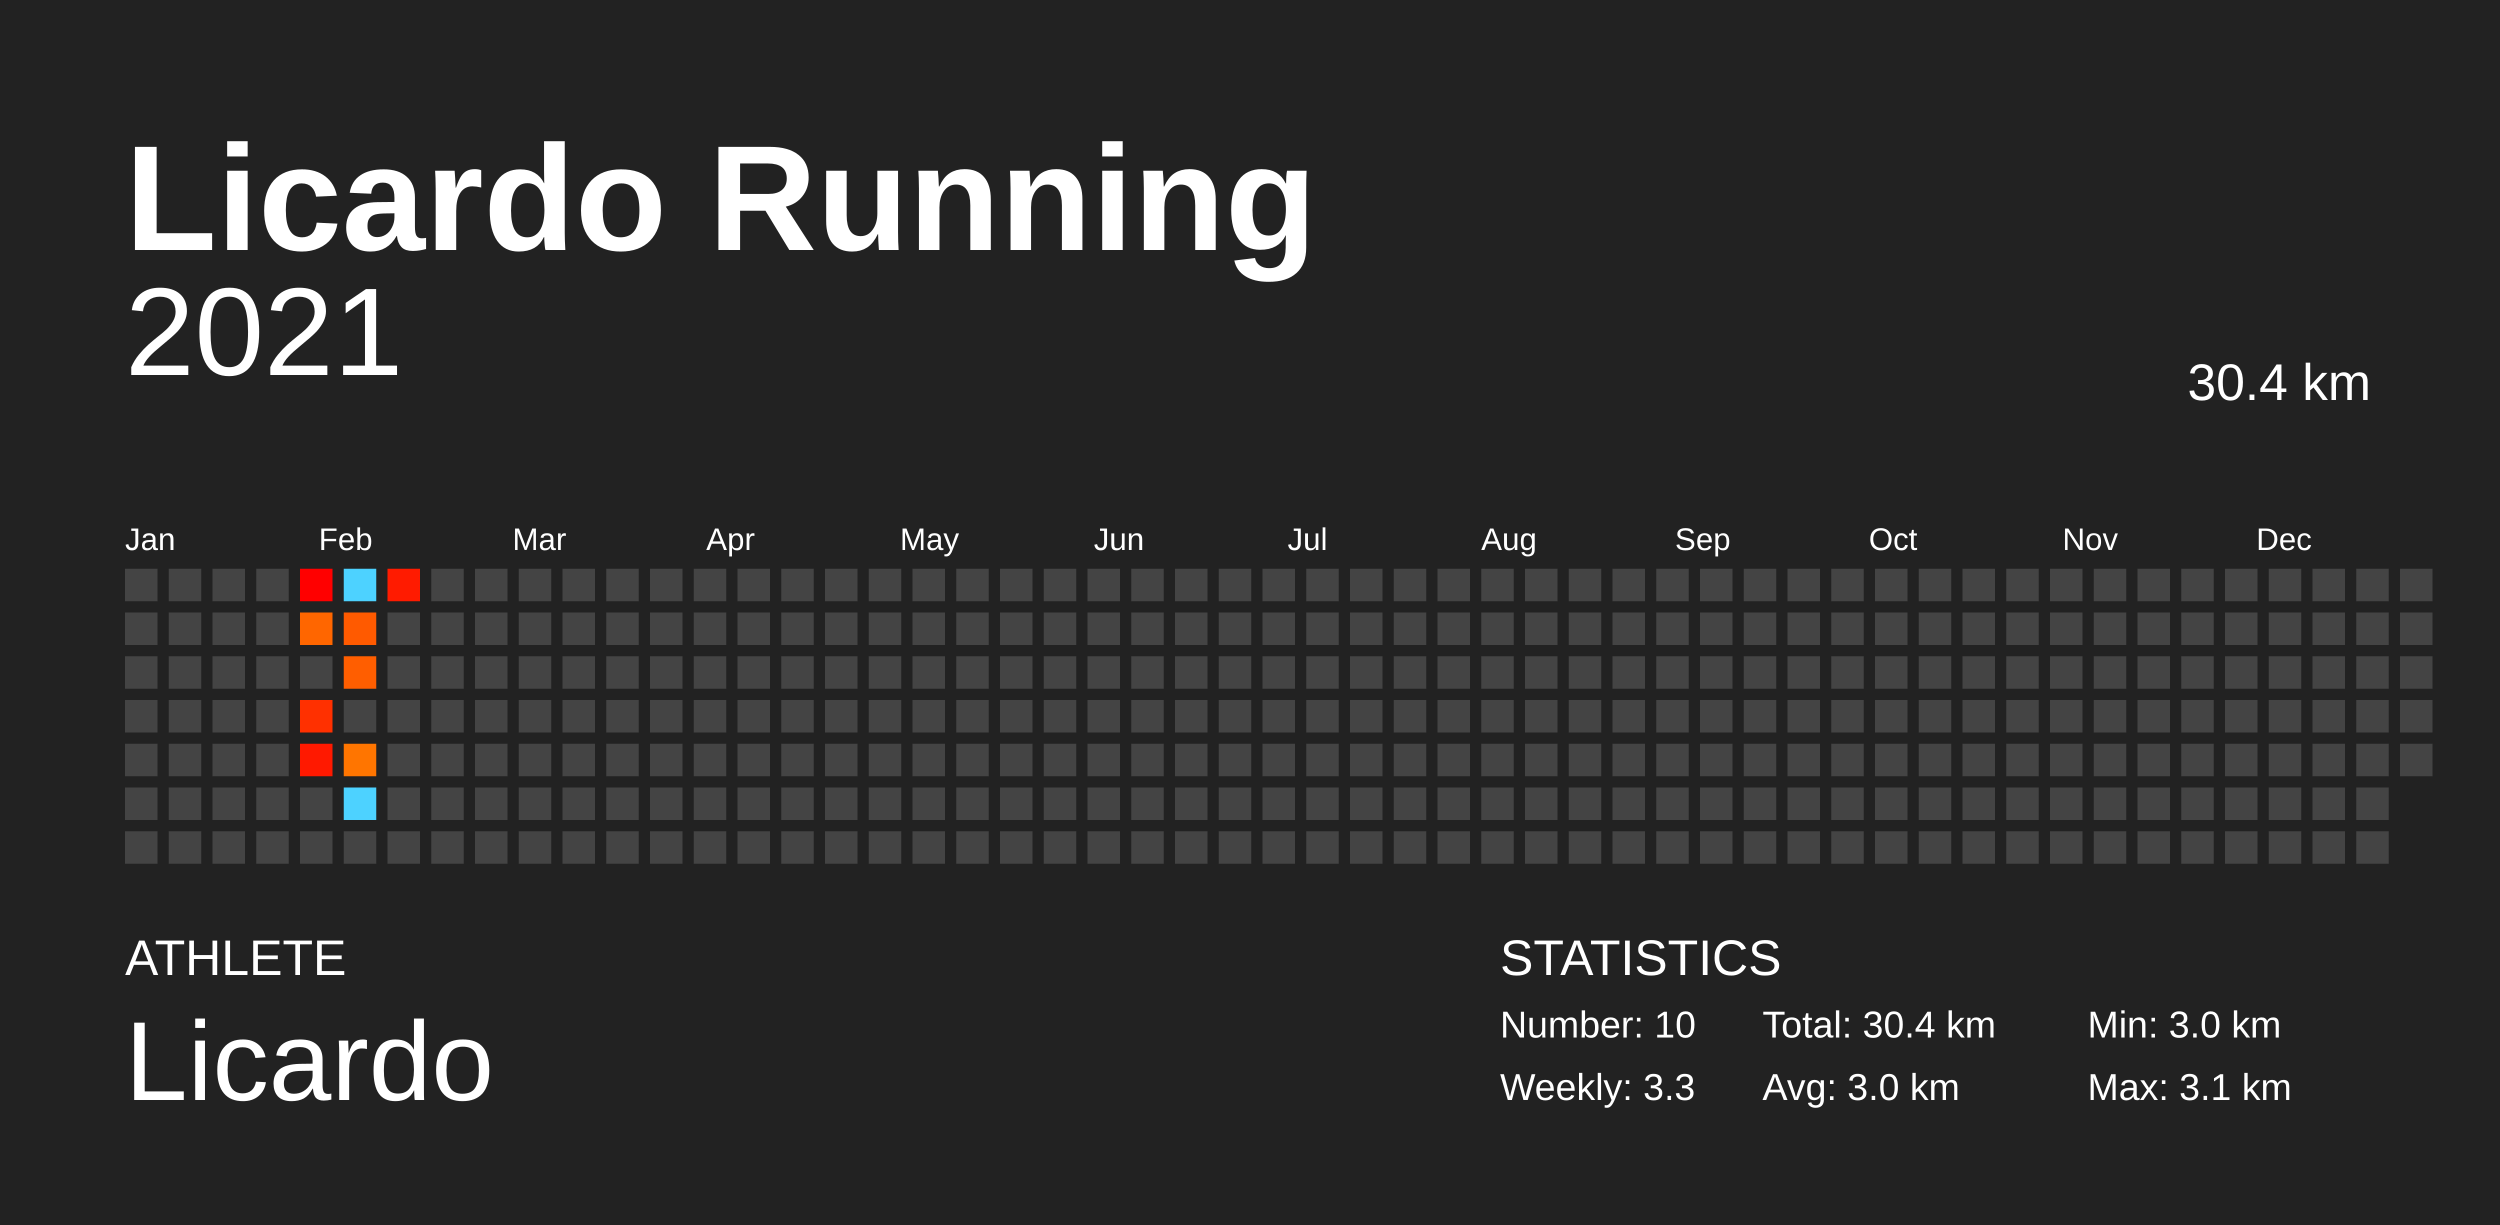
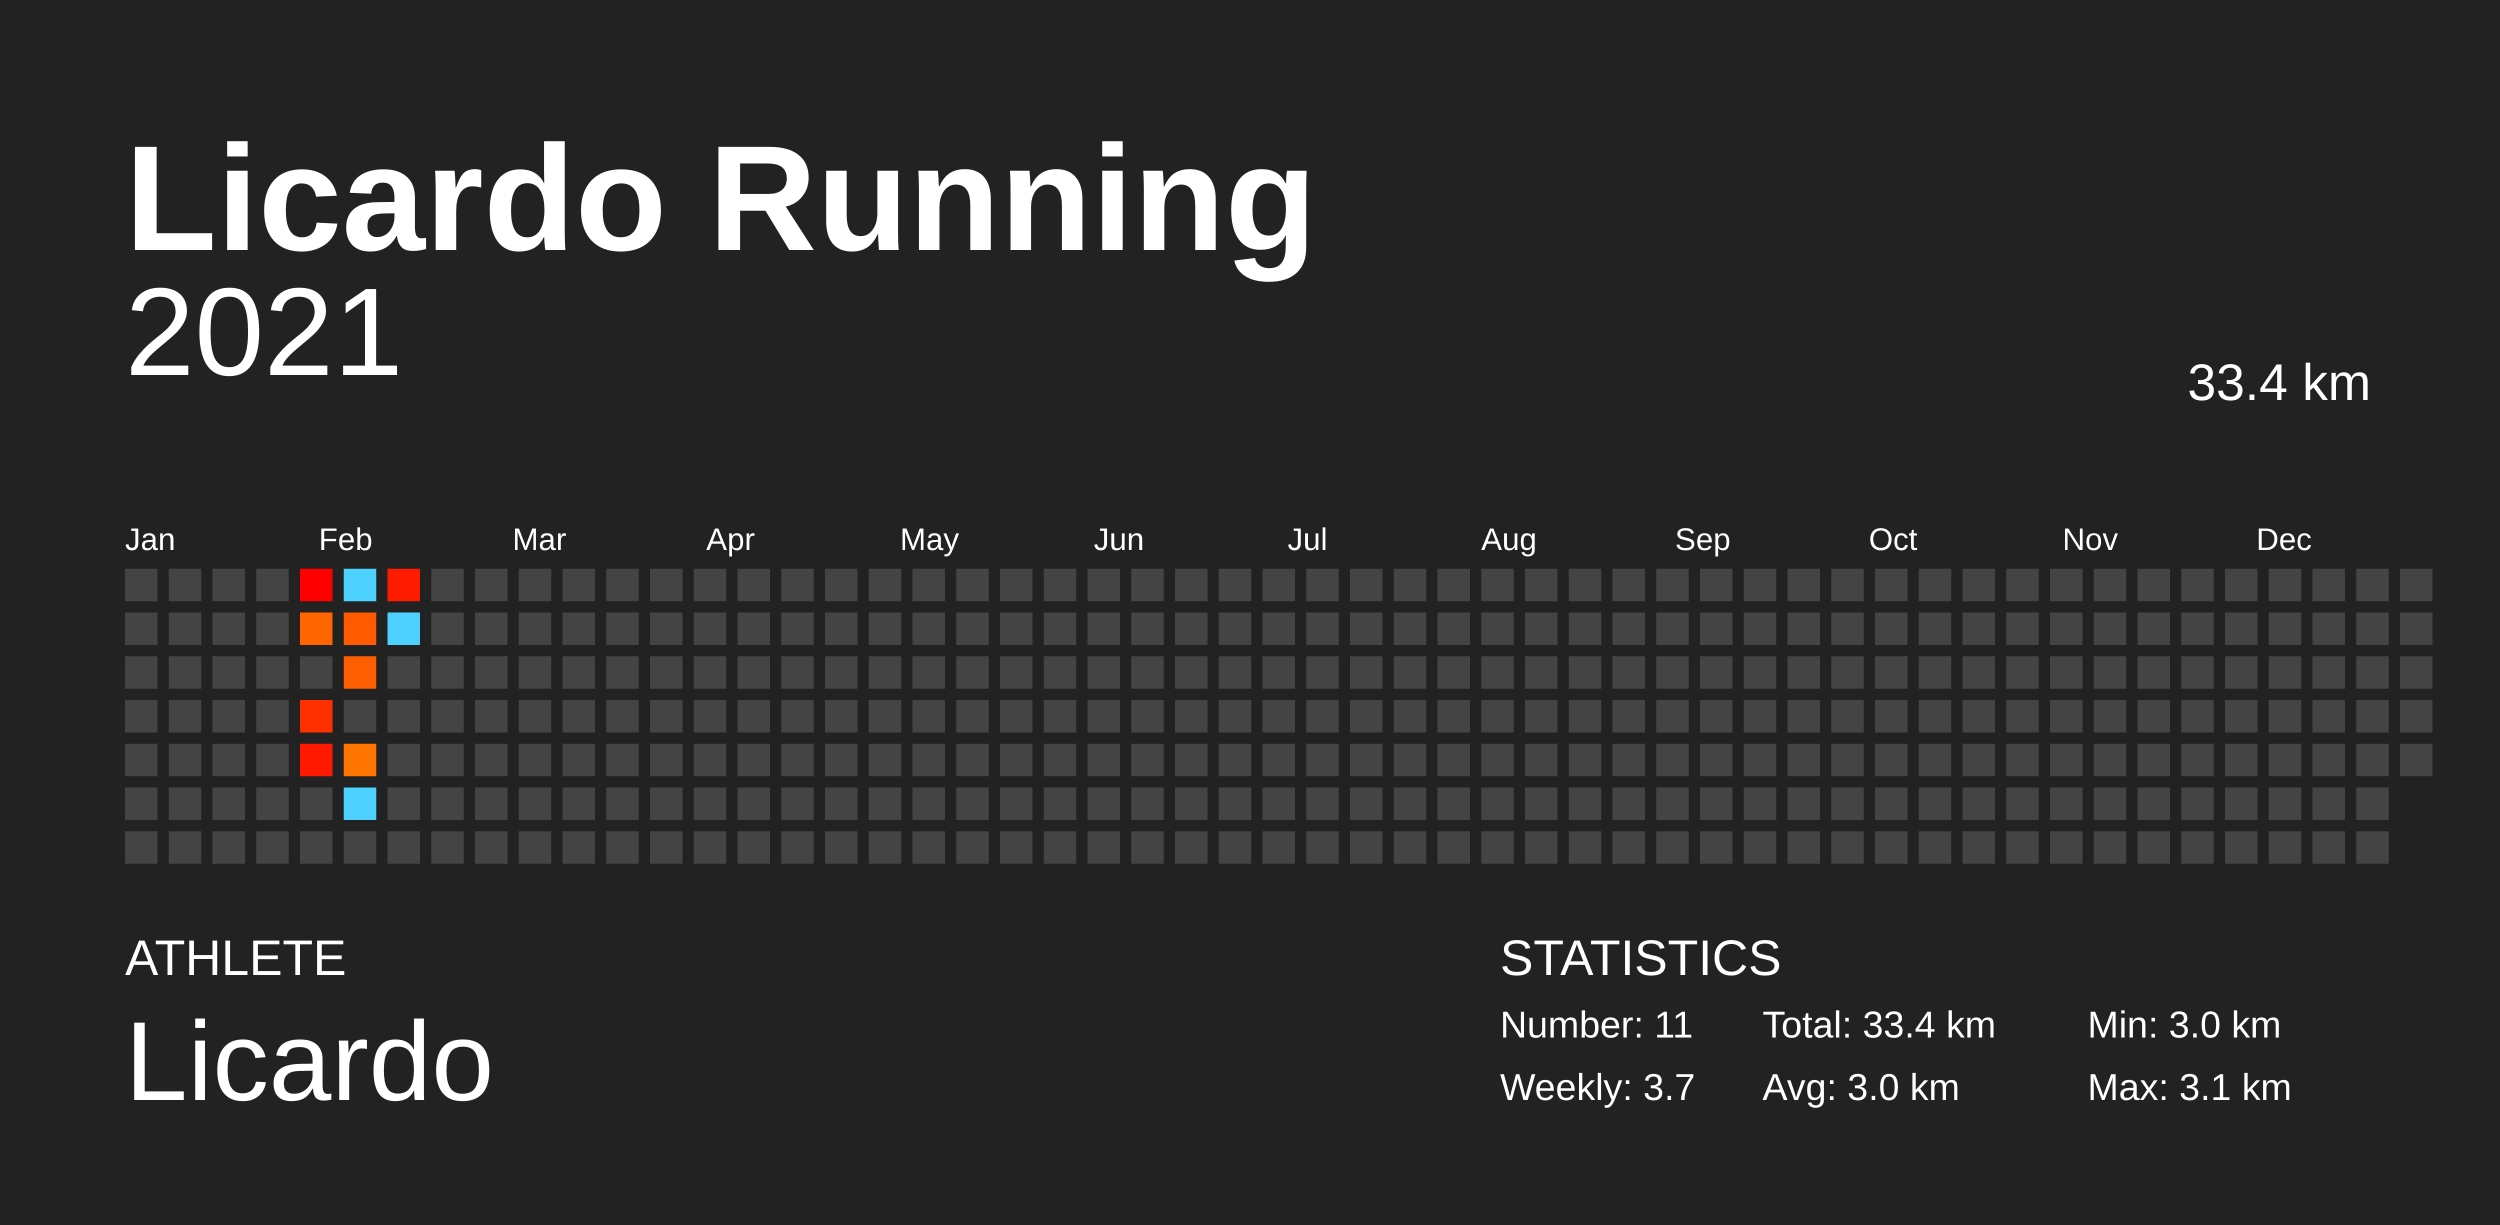
<svg xmlns="http://www.w3.org/2000/svg" baseProfile="full" height="98mm" version="1.1" viewBox="0,0,200,98" width="200mm">
  <defs />
  <rect fill="#222222" height="98" width="200" x="0" y="0" />
  <text fill="#FFFFFF" style="font-size:12px; font-family:Arial; font-weight:bold;" x="10" y="20">Licardo Running</text>
  <text fill="#FFFFFF" style="font-size:4px; font-family:Arial" x="10" y="78">ATHLETE</text>
  <text fill="#FFFFFF" style="font-size:9px; font-family:Arial" x="10" y="88">Licardo</text>
  <text fill="#FFFFFF" style="font-size:4px; font-family:Arial" x="120" y="78">STATISTICS</text>
-   <text fill="#FFFFFF" style="font-size:3px; font-family:Arial" x="120" y="83">Number: 10</text>
-   <text fill="#FFFFFF" style="font-size:3px; font-family:Arial" x="120" y="88">Weekly: 3.3</text>
-   <text fill="#FFFFFF" style="font-size:3px; font-family:Arial" x="141" y="83">Total: 30.4 km</text>
+   <text fill="#FFFFFF" style="font-size:3px; font-family:Arial" x="120" y="83">Number: 11</text>
+   <text fill="#FFFFFF" style="font-size:3px; font-family:Arial" x="120" y="88">Weekly: 3.7</text>
+   <text fill="#FFFFFF" style="font-size:3px; font-family:Arial" x="141" y="83">Total: 33.4 km</text>
  <text fill="#FFFFFF" style="font-size:3px; font-family:Arial" x="141" y="88">Avg: 3.0 km</text>
  <text fill="#FFFFFF" style="font-size:3px; font-family:Arial" x="167" y="83">Min: 3.0 km</text>
  <text fill="#FFFFFF" style="font-size:3px; font-family:Arial" x="167" y="88">Max: 3.1 km</text>
  <text alignment-baseline="hanging" fill="#FFFFFF" style="font-size:10.0px; font-family:Arial;" x="10" y="30">2021</text>
-   <text alignment-baseline="hanging" fill="#FFFFFF" style="font-size:4.125px; font-family:Arial;" x="175" y="32">30.4 km</text>
+   <text alignment-baseline="hanging" fill="#FFFFFF" style="font-size:4.125px; font-family:Arial;" x="175" y="32">33.4 km</text>
  <text fill="#FFFFFF" style="font-size:2.5px; font-family:Arial" x="10.0" y="44">Jan</text>
  <text fill="#FFFFFF" style="font-size:2.5px; font-family:Arial" x="25.5" y="44">Feb</text>
  <text fill="#FFFFFF" style="font-size:2.5px; font-family:Arial" x="41.0" y="44">Mar</text>
  <text fill="#FFFFFF" style="font-size:2.5px; font-family:Arial" x="56.5" y="44">Apr</text>
  <text fill="#FFFFFF" style="font-size:2.5px; font-family:Arial" x="72.0" y="44">May</text>
  <text fill="#FFFFFF" style="font-size:2.5px; font-family:Arial" x="87.5" y="44">Jun</text>
  <text fill="#FFFFFF" style="font-size:2.5px; font-family:Arial" x="103.0" y="44">Jul</text>
  <text fill="#FFFFFF" style="font-size:2.5px; font-family:Arial" x="118.5" y="44">Aug</text>
  <text fill="#FFFFFF" style="font-size:2.5px; font-family:Arial" x="134.0" y="44">Sep</text>
  <text fill="#FFFFFF" style="font-size:2.5px; font-family:Arial" x="149.5" y="44">Oct</text>
  <text fill="#FFFFFF" style="font-size:2.5px; font-family:Arial" x="165.0" y="44">Nov</text>
  <text fill="#FFFFFF" style="font-size:2.5px; font-family:Arial" x="180.5" y="44">Dec</text>
  <rect fill="#444444" height="2.6" width="2.6" x="10.0" y="45.5" />
  <rect fill="#444444" height="2.6" width="2.6" x="10.0" y="49.0" />
  <rect fill="#444444" height="2.6" width="2.6" x="10.0" y="52.5" />
  <rect fill="#444444" height="2.6" width="2.6" x="10.0" y="56.0" />
  <rect fill="#444444" height="2.6" width="2.6" x="10.0" y="59.5" />
  <rect fill="#444444" height="2.6" width="2.6" x="10.0" y="63.0" />
  <rect fill="#444444" height="2.6" width="2.6" x="10.0" y="66.5" />
  <rect fill="#444444" height="2.6" width="2.6" x="13.5" y="45.5" />
  <rect fill="#444444" height="2.6" width="2.6" x="13.5" y="49.0" />
  <rect fill="#444444" height="2.6" width="2.6" x="13.5" y="52.5" />
  <rect fill="#444444" height="2.6" width="2.6" x="13.5" y="56.0" />
  <rect fill="#444444" height="2.6" width="2.6" x="13.5" y="59.5" />
  <rect fill="#444444" height="2.6" width="2.6" x="13.5" y="63.0" />
  <rect fill="#444444" height="2.6" width="2.6" x="13.5" y="66.5" />
  <rect fill="#444444" height="2.6" width="2.6" x="17.0" y="45.5" />
  <rect fill="#444444" height="2.6" width="2.6" x="17.0" y="49.0" />
  <rect fill="#444444" height="2.6" width="2.6" x="17.0" y="52.5" />
  <rect fill="#444444" height="2.6" width="2.6" x="17.0" y="56.0" />
  <rect fill="#444444" height="2.6" width="2.6" x="17.0" y="59.5" />
  <rect fill="#444444" height="2.6" width="2.6" x="17.0" y="63.0" />
  <rect fill="#444444" height="2.6" width="2.6" x="17.0" y="66.5" />
  <rect fill="#444444" height="2.6" width="2.6" x="20.5" y="45.5" />
  <rect fill="#444444" height="2.6" width="2.6" x="20.5" y="49.0" />
  <rect fill="#444444" height="2.6" width="2.6" x="20.5" y="52.5" />
  <rect fill="#444444" height="2.6" width="2.6" x="20.5" y="56.0" />
  <rect fill="#444444" height="2.6" width="2.6" x="20.5" y="59.5" />
  <rect fill="#444444" height="2.6" width="2.6" x="20.5" y="63.0" />
  <rect fill="#444444" height="2.6" width="2.6" x="20.5" y="66.5" />
  <rect fill="#ff0000" height="2.6" width="2.6" x="24.0" y="45.5" />
  <rect fill="#ff6600" height="2.6" width="2.6" x="24.0" y="49.0" />
  <rect fill="#444444" height="2.6" width="2.6" x="24.0" y="52.5" />
  <rect fill="#ff3000" height="2.6" width="2.6" x="24.0" y="56.0" />
  <rect fill="#ff1900" height="2.6" width="2.6" x="24.0" y="59.5" />
  <rect fill="#444444" height="2.6" width="2.6" x="24.0" y="63.0" />
  <rect fill="#444444" height="2.6" width="2.6" x="24.0" y="66.5" />
  <rect fill="#4dd2ff" height="2.6" width="2.6" x="27.5" y="45.5" />
  <rect fill="#ff5a00" height="2.6" width="2.6" x="27.5" y="49.0" />
  <rect fill="#ff5e00" height="2.6" width="2.6" x="27.5" y="52.5" />
  <rect fill="#444444" height="2.6" width="2.6" x="27.5" y="56.0" />
  <rect fill="#ff7500" height="2.6" width="2.6" x="27.5" y="59.5" />
  <rect fill="#4dd2ff" height="2.6" width="2.6" x="27.5" y="63.0" />
  <rect fill="#444444" height="2.6" width="2.6" x="27.5" y="66.5" />
  <rect fill="#ff1b00" height="2.6" width="2.6" x="31.0" y="45.5" />
-   <rect fill="#444444" height="2.6" width="2.6" x="31.0" y="49.0" />
+   <rect fill="#4dd2ff" height="2.6" width="2.6" x="31.0" y="49.0" />
  <rect fill="#444444" height="2.6" width="2.6" x="31.0" y="52.5" />
  <rect fill="#444444" height="2.6" width="2.6" x="31.0" y="56.0" />
  <rect fill="#444444" height="2.6" width="2.6" x="31.0" y="59.5" />
  <rect fill="#444444" height="2.6" width="2.6" x="31.0" y="63.0" />
  <rect fill="#444444" height="2.6" width="2.6" x="31.0" y="66.5" />
  <rect fill="#444444" height="2.6" width="2.6" x="34.5" y="45.5" />
  <rect fill="#444444" height="2.6" width="2.6" x="34.5" y="49.0" />
  <rect fill="#444444" height="2.6" width="2.6" x="34.5" y="52.5" />
  <rect fill="#444444" height="2.6" width="2.6" x="34.5" y="56.0" />
  <rect fill="#444444" height="2.6" width="2.6" x="34.5" y="59.5" />
  <rect fill="#444444" height="2.6" width="2.6" x="34.5" y="63.0" />
  <rect fill="#444444" height="2.6" width="2.6" x="34.5" y="66.5" />
  <rect fill="#444444" height="2.6" width="2.6" x="38.0" y="45.5" />
  <rect fill="#444444" height="2.6" width="2.6" x="38.0" y="49.0" />
  <rect fill="#444444" height="2.6" width="2.6" x="38.0" y="52.5" />
  <rect fill="#444444" height="2.6" width="2.6" x="38.0" y="56.0" />
  <rect fill="#444444" height="2.6" width="2.6" x="38.0" y="59.5" />
  <rect fill="#444444" height="2.6" width="2.6" x="38.0" y="63.0" />
  <rect fill="#444444" height="2.6" width="2.6" x="38.0" y="66.5" />
  <rect fill="#444444" height="2.6" width="2.6" x="41.5" y="45.5" />
  <rect fill="#444444" height="2.6" width="2.6" x="41.5" y="49.0" />
  <rect fill="#444444" height="2.6" width="2.6" x="41.5" y="52.5" />
  <rect fill="#444444" height="2.6" width="2.6" x="41.5" y="56.0" />
  <rect fill="#444444" height="2.6" width="2.6" x="41.5" y="59.5" />
  <rect fill="#444444" height="2.6" width="2.6" x="41.5" y="63.0" />
  <rect fill="#444444" height="2.6" width="2.6" x="41.5" y="66.5" />
  <rect fill="#444444" height="2.6" width="2.6" x="45.0" y="45.5" />
  <rect fill="#444444" height="2.6" width="2.6" x="45.0" y="49.0" />
  <rect fill="#444444" height="2.6" width="2.6" x="45.0" y="52.5" />
  <rect fill="#444444" height="2.6" width="2.6" x="45.0" y="56.0" />
  <rect fill="#444444" height="2.6" width="2.6" x="45.0" y="59.5" />
  <rect fill="#444444" height="2.6" width="2.6" x="45.0" y="63.0" />
  <rect fill="#444444" height="2.6" width="2.6" x="45.0" y="66.5" />
  <rect fill="#444444" height="2.6" width="2.6" x="48.5" y="45.5" />
  <rect fill="#444444" height="2.6" width="2.6" x="48.5" y="49.0" />
  <rect fill="#444444" height="2.6" width="2.6" x="48.5" y="52.5" />
  <rect fill="#444444" height="2.6" width="2.6" x="48.5" y="56.0" />
  <rect fill="#444444" height="2.6" width="2.6" x="48.5" y="59.5" />
  <rect fill="#444444" height="2.6" width="2.6" x="48.5" y="63.0" />
  <rect fill="#444444" height="2.6" width="2.6" x="48.5" y="66.5" />
  <rect fill="#444444" height="2.6" width="2.6" x="52.0" y="45.5" />
  <rect fill="#444444" height="2.6" width="2.6" x="52.0" y="49.0" />
  <rect fill="#444444" height="2.6" width="2.6" x="52.0" y="52.5" />
  <rect fill="#444444" height="2.6" width="2.6" x="52.0" y="56.0" />
  <rect fill="#444444" height="2.6" width="2.6" x="52.0" y="59.5" />
  <rect fill="#444444" height="2.6" width="2.6" x="52.0" y="63.0" />
  <rect fill="#444444" height="2.6" width="2.6" x="52.0" y="66.5" />
  <rect fill="#444444" height="2.6" width="2.6" x="55.5" y="45.5" />
  <rect fill="#444444" height="2.6" width="2.6" x="55.5" y="49.0" />
  <rect fill="#444444" height="2.6" width="2.6" x="55.5" y="52.5" />
  <rect fill="#444444" height="2.6" width="2.6" x="55.5" y="56.0" />
  <rect fill="#444444" height="2.6" width="2.6" x="55.5" y="59.5" />
  <rect fill="#444444" height="2.6" width="2.6" x="55.5" y="63.0" />
  <rect fill="#444444" height="2.6" width="2.6" x="55.5" y="66.5" />
  <rect fill="#444444" height="2.6" width="2.6" x="59.0" y="45.5" />
  <rect fill="#444444" height="2.6" width="2.6" x="59.0" y="49.0" />
  <rect fill="#444444" height="2.6" width="2.6" x="59.0" y="52.5" />
  <rect fill="#444444" height="2.6" width="2.6" x="59.0" y="56.0" />
  <rect fill="#444444" height="2.6" width="2.6" x="59.0" y="59.5" />
  <rect fill="#444444" height="2.6" width="2.6" x="59.0" y="63.0" />
  <rect fill="#444444" height="2.6" width="2.6" x="59.0" y="66.5" />
  <rect fill="#444444" height="2.6" width="2.6" x="62.5" y="45.5" />
  <rect fill="#444444" height="2.6" width="2.6" x="62.5" y="49.0" />
  <rect fill="#444444" height="2.6" width="2.6" x="62.5" y="52.5" />
  <rect fill="#444444" height="2.6" width="2.6" x="62.5" y="56.0" />
  <rect fill="#444444" height="2.6" width="2.6" x="62.5" y="59.5" />
  <rect fill="#444444" height="2.6" width="2.6" x="62.5" y="63.0" />
  <rect fill="#444444" height="2.6" width="2.6" x="62.5" y="66.5" />
  <rect fill="#444444" height="2.6" width="2.6" x="66.0" y="45.5" />
  <rect fill="#444444" height="2.6" width="2.6" x="66.0" y="49.0" />
  <rect fill="#444444" height="2.6" width="2.6" x="66.0" y="52.5" />
  <rect fill="#444444" height="2.6" width="2.6" x="66.0" y="56.0" />
  <rect fill="#444444" height="2.6" width="2.6" x="66.0" y="59.5" />
  <rect fill="#444444" height="2.6" width="2.6" x="66.0" y="63.0" />
  <rect fill="#444444" height="2.6" width="2.6" x="66.0" y="66.5" />
  <rect fill="#444444" height="2.6" width="2.6" x="69.5" y="45.5" />
  <rect fill="#444444" height="2.6" width="2.6" x="69.5" y="49.0" />
  <rect fill="#444444" height="2.6" width="2.6" x="69.5" y="52.5" />
  <rect fill="#444444" height="2.6" width="2.6" x="69.5" y="56.0" />
  <rect fill="#444444" height="2.6" width="2.6" x="69.5" y="59.5" />
  <rect fill="#444444" height="2.6" width="2.6" x="69.5" y="63.0" />
  <rect fill="#444444" height="2.6" width="2.6" x="69.5" y="66.5" />
  <rect fill="#444444" height="2.6" width="2.6" x="73.0" y="45.5" />
  <rect fill="#444444" height="2.6" width="2.6" x="73.0" y="49.0" />
  <rect fill="#444444" height="2.6" width="2.6" x="73.0" y="52.5" />
  <rect fill="#444444" height="2.6" width="2.6" x="73.0" y="56.0" />
  <rect fill="#444444" height="2.6" width="2.6" x="73.0" y="59.5" />
  <rect fill="#444444" height="2.6" width="2.6" x="73.0" y="63.0" />
  <rect fill="#444444" height="2.6" width="2.6" x="73.0" y="66.5" />
  <rect fill="#444444" height="2.6" width="2.6" x="76.5" y="45.5" />
  <rect fill="#444444" height="2.6" width="2.6" x="76.5" y="49.0" />
  <rect fill="#444444" height="2.6" width="2.6" x="76.5" y="52.5" />
  <rect fill="#444444" height="2.6" width="2.6" x="76.5" y="56.0" />
  <rect fill="#444444" height="2.6" width="2.6" x="76.5" y="59.5" />
  <rect fill="#444444" height="2.6" width="2.6" x="76.5" y="63.0" />
  <rect fill="#444444" height="2.6" width="2.6" x="76.5" y="66.5" />
  <rect fill="#444444" height="2.6" width="2.6" x="80.0" y="45.5" />
  <rect fill="#444444" height="2.6" width="2.6" x="80.0" y="49.0" />
  <rect fill="#444444" height="2.6" width="2.6" x="80.0" y="52.5" />
  <rect fill="#444444" height="2.6" width="2.6" x="80.0" y="56.0" />
  <rect fill="#444444" height="2.6" width="2.6" x="80.0" y="59.5" />
  <rect fill="#444444" height="2.6" width="2.6" x="80.0" y="63.0" />
  <rect fill="#444444" height="2.6" width="2.6" x="80.0" y="66.5" />
  <rect fill="#444444" height="2.6" width="2.6" x="83.5" y="45.5" />
  <rect fill="#444444" height="2.6" width="2.6" x="83.5" y="49.0" />
  <rect fill="#444444" height="2.6" width="2.6" x="83.5" y="52.5" />
  <rect fill="#444444" height="2.6" width="2.6" x="83.5" y="56.0" />
  <rect fill="#444444" height="2.6" width="2.6" x="83.5" y="59.5" />
  <rect fill="#444444" height="2.6" width="2.6" x="83.5" y="63.0" />
  <rect fill="#444444" height="2.6" width="2.6" x="83.5" y="66.5" />
  <rect fill="#444444" height="2.6" width="2.6" x="87.0" y="45.5" />
  <rect fill="#444444" height="2.6" width="2.6" x="87.0" y="49.0" />
  <rect fill="#444444" height="2.6" width="2.6" x="87.0" y="52.5" />
  <rect fill="#444444" height="2.6" width="2.6" x="87.0" y="56.0" />
  <rect fill="#444444" height="2.6" width="2.6" x="87.0" y="59.5" />
  <rect fill="#444444" height="2.6" width="2.6" x="87.0" y="63.0" />
  <rect fill="#444444" height="2.6" width="2.6" x="87.0" y="66.5" />
  <rect fill="#444444" height="2.6" width="2.6" x="90.5" y="45.5" />
  <rect fill="#444444" height="2.6" width="2.6" x="90.5" y="49.0" />
  <rect fill="#444444" height="2.6" width="2.6" x="90.5" y="52.5" />
  <rect fill="#444444" height="2.6" width="2.6" x="90.5" y="56.0" />
  <rect fill="#444444" height="2.6" width="2.6" x="90.5" y="59.5" />
  <rect fill="#444444" height="2.6" width="2.6" x="90.5" y="63.0" />
  <rect fill="#444444" height="2.6" width="2.6" x="90.5" y="66.5" />
  <rect fill="#444444" height="2.6" width="2.6" x="94.0" y="45.5" />
  <rect fill="#444444" height="2.6" width="2.6" x="94.0" y="49.0" />
  <rect fill="#444444" height="2.6" width="2.6" x="94.0" y="52.5" />
  <rect fill="#444444" height="2.6" width="2.6" x="94.0" y="56.0" />
  <rect fill="#444444" height="2.6" width="2.6" x="94.0" y="59.5" />
  <rect fill="#444444" height="2.6" width="2.6" x="94.0" y="63.0" />
  <rect fill="#444444" height="2.6" width="2.6" x="94.0" y="66.5" />
  <rect fill="#444444" height="2.6" width="2.6" x="97.5" y="45.5" />
  <rect fill="#444444" height="2.6" width="2.6" x="97.5" y="49.0" />
  <rect fill="#444444" height="2.6" width="2.6" x="97.5" y="52.5" />
  <rect fill="#444444" height="2.6" width="2.6" x="97.5" y="56.0" />
  <rect fill="#444444" height="2.6" width="2.6" x="97.5" y="59.5" />
  <rect fill="#444444" height="2.6" width="2.6" x="97.5" y="63.0" />
  <rect fill="#444444" height="2.6" width="2.6" x="97.5" y="66.5" />
  <rect fill="#444444" height="2.6" width="2.6" x="101.0" y="45.5" />
  <rect fill="#444444" height="2.6" width="2.6" x="101.0" y="49.0" />
  <rect fill="#444444" height="2.6" width="2.6" x="101.0" y="52.5" />
  <rect fill="#444444" height="2.6" width="2.6" x="101.0" y="56.0" />
  <rect fill="#444444" height="2.6" width="2.6" x="101.0" y="59.5" />
  <rect fill="#444444" height="2.6" width="2.6" x="101.0" y="63.0" />
  <rect fill="#444444" height="2.6" width="2.6" x="101.0" y="66.5" />
  <rect fill="#444444" height="2.6" width="2.6" x="104.5" y="45.5" />
  <rect fill="#444444" height="2.6" width="2.6" x="104.5" y="49.0" />
  <rect fill="#444444" height="2.6" width="2.6" x="104.5" y="52.5" />
  <rect fill="#444444" height="2.6" width="2.6" x="104.5" y="56.0" />
  <rect fill="#444444" height="2.6" width="2.6" x="104.5" y="59.5" />
  <rect fill="#444444" height="2.6" width="2.6" x="104.5" y="63.0" />
  <rect fill="#444444" height="2.6" width="2.6" x="104.5" y="66.5" />
  <rect fill="#444444" height="2.6" width="2.6" x="108.0" y="45.5" />
  <rect fill="#444444" height="2.6" width="2.6" x="108.0" y="49.0" />
  <rect fill="#444444" height="2.6" width="2.6" x="108.0" y="52.5" />
  <rect fill="#444444" height="2.6" width="2.6" x="108.0" y="56.0" />
  <rect fill="#444444" height="2.6" width="2.6" x="108.0" y="59.5" />
  <rect fill="#444444" height="2.6" width="2.6" x="108.0" y="63.0" />
  <rect fill="#444444" height="2.6" width="2.6" x="108.0" y="66.5" />
  <rect fill="#444444" height="2.6" width="2.6" x="111.5" y="45.5" />
  <rect fill="#444444" height="2.6" width="2.6" x="111.5" y="49.0" />
  <rect fill="#444444" height="2.6" width="2.6" x="111.5" y="52.5" />
  <rect fill="#444444" height="2.6" width="2.6" x="111.5" y="56.0" />
  <rect fill="#444444" height="2.6" width="2.6" x="111.5" y="59.5" />
  <rect fill="#444444" height="2.6" width="2.6" x="111.5" y="63.0" />
  <rect fill="#444444" height="2.6" width="2.6" x="111.5" y="66.5" />
  <rect fill="#444444" height="2.6" width="2.6" x="115.0" y="45.5" />
  <rect fill="#444444" height="2.6" width="2.6" x="115.0" y="49.0" />
  <rect fill="#444444" height="2.6" width="2.6" x="115.0" y="52.5" />
  <rect fill="#444444" height="2.6" width="2.6" x="115.0" y="56.0" />
  <rect fill="#444444" height="2.6" width="2.6" x="115.0" y="59.5" />
  <rect fill="#444444" height="2.6" width="2.6" x="115.0" y="63.0" />
  <rect fill="#444444" height="2.6" width="2.6" x="115.0" y="66.5" />
  <rect fill="#444444" height="2.6" width="2.6" x="118.5" y="45.5" />
  <rect fill="#444444" height="2.6" width="2.6" x="118.5" y="49.0" />
  <rect fill="#444444" height="2.6" width="2.6" x="118.5" y="52.5" />
  <rect fill="#444444" height="2.6" width="2.6" x="118.5" y="56.0" />
  <rect fill="#444444" height="2.6" width="2.6" x="118.5" y="59.5" />
  <rect fill="#444444" height="2.6" width="2.6" x="118.5" y="63.0" />
  <rect fill="#444444" height="2.6" width="2.6" x="118.5" y="66.5" />
  <rect fill="#444444" height="2.6" width="2.6" x="122.0" y="45.5" />
  <rect fill="#444444" height="2.6" width="2.6" x="122.0" y="49.0" />
  <rect fill="#444444" height="2.6" width="2.6" x="122.0" y="52.5" />
  <rect fill="#444444" height="2.6" width="2.6" x="122.0" y="56.0" />
  <rect fill="#444444" height="2.6" width="2.6" x="122.0" y="59.5" />
  <rect fill="#444444" height="2.6" width="2.6" x="122.0" y="63.0" />
  <rect fill="#444444" height="2.6" width="2.6" x="122.0" y="66.5" />
  <rect fill="#444444" height="2.6" width="2.6" x="125.5" y="45.5" />
  <rect fill="#444444" height="2.6" width="2.6" x="125.5" y="49.0" />
  <rect fill="#444444" height="2.6" width="2.6" x="125.5" y="52.5" />
  <rect fill="#444444" height="2.6" width="2.6" x="125.5" y="56.0" />
  <rect fill="#444444" height="2.6" width="2.6" x="125.5" y="59.5" />
  <rect fill="#444444" height="2.6" width="2.6" x="125.5" y="63.0" />
  <rect fill="#444444" height="2.6" width="2.6" x="125.5" y="66.5" />
  <rect fill="#444444" height="2.6" width="2.6" x="129.0" y="45.5" />
  <rect fill="#444444" height="2.6" width="2.6" x="129.0" y="49.0" />
  <rect fill="#444444" height="2.6" width="2.6" x="129.0" y="52.5" />
  <rect fill="#444444" height="2.6" width="2.6" x="129.0" y="56.0" />
  <rect fill="#444444" height="2.6" width="2.6" x="129.0" y="59.5" />
  <rect fill="#444444" height="2.6" width="2.6" x="129.0" y="63.0" />
  <rect fill="#444444" height="2.6" width="2.6" x="129.0" y="66.5" />
  <rect fill="#444444" height="2.6" width="2.6" x="132.5" y="45.5" />
  <rect fill="#444444" height="2.6" width="2.6" x="132.5" y="49.0" />
  <rect fill="#444444" height="2.6" width="2.6" x="132.5" y="52.5" />
  <rect fill="#444444" height="2.6" width="2.6" x="132.5" y="56.0" />
  <rect fill="#444444" height="2.6" width="2.6" x="132.5" y="59.5" />
  <rect fill="#444444" height="2.6" width="2.6" x="132.5" y="63.0" />
  <rect fill="#444444" height="2.6" width="2.6" x="132.5" y="66.5" />
  <rect fill="#444444" height="2.6" width="2.6" x="136.0" y="45.5" />
  <rect fill="#444444" height="2.6" width="2.6" x="136.0" y="49.0" />
  <rect fill="#444444" height="2.6" width="2.6" x="136.0" y="52.5" />
  <rect fill="#444444" height="2.6" width="2.6" x="136.0" y="56.0" />
  <rect fill="#444444" height="2.6" width="2.6" x="136.0" y="59.5" />
  <rect fill="#444444" height="2.6" width="2.6" x="136.0" y="63.0" />
  <rect fill="#444444" height="2.6" width="2.6" x="136.0" y="66.5" />
  <rect fill="#444444" height="2.6" width="2.6" x="139.5" y="45.5" />
  <rect fill="#444444" height="2.6" width="2.6" x="139.5" y="49.0" />
  <rect fill="#444444" height="2.6" width="2.6" x="139.5" y="52.5" />
  <rect fill="#444444" height="2.6" width="2.6" x="139.5" y="56.0" />
  <rect fill="#444444" height="2.6" width="2.6" x="139.5" y="59.5" />
  <rect fill="#444444" height="2.6" width="2.6" x="139.5" y="63.0" />
  <rect fill="#444444" height="2.6" width="2.6" x="139.5" y="66.5" />
  <rect fill="#444444" height="2.6" width="2.6" x="143.0" y="45.5" />
  <rect fill="#444444" height="2.6" width="2.6" x="143.0" y="49.0" />
  <rect fill="#444444" height="2.6" width="2.6" x="143.0" y="52.5" />
  <rect fill="#444444" height="2.6" width="2.6" x="143.0" y="56.0" />
  <rect fill="#444444" height="2.6" width="2.6" x="143.0" y="59.5" />
  <rect fill="#444444" height="2.6" width="2.6" x="143.0" y="63.0" />
  <rect fill="#444444" height="2.6" width="2.6" x="143.0" y="66.5" />
  <rect fill="#444444" height="2.6" width="2.6" x="146.5" y="45.5" />
  <rect fill="#444444" height="2.6" width="2.6" x="146.5" y="49.0" />
  <rect fill="#444444" height="2.6" width="2.6" x="146.5" y="52.5" />
  <rect fill="#444444" height="2.6" width="2.6" x="146.5" y="56.0" />
  <rect fill="#444444" height="2.6" width="2.6" x="146.5" y="59.5" />
  <rect fill="#444444" height="2.6" width="2.6" x="146.5" y="63.0" />
  <rect fill="#444444" height="2.6" width="2.6" x="146.5" y="66.5" />
  <rect fill="#444444" height="2.6" width="2.6" x="150.0" y="45.5" />
  <rect fill="#444444" height="2.6" width="2.6" x="150.0" y="49.0" />
  <rect fill="#444444" height="2.6" width="2.6" x="150.0" y="52.5" />
  <rect fill="#444444" height="2.6" width="2.6" x="150.0" y="56.0" />
  <rect fill="#444444" height="2.6" width="2.6" x="150.0" y="59.5" />
  <rect fill="#444444" height="2.6" width="2.6" x="150.0" y="63.0" />
  <rect fill="#444444" height="2.6" width="2.6" x="150.0" y="66.5" />
  <rect fill="#444444" height="2.6" width="2.6" x="153.5" y="45.5" />
  <rect fill="#444444" height="2.6" width="2.6" x="153.5" y="49.0" />
  <rect fill="#444444" height="2.6" width="2.6" x="153.5" y="52.5" />
  <rect fill="#444444" height="2.6" width="2.6" x="153.5" y="56.0" />
  <rect fill="#444444" height="2.6" width="2.6" x="153.5" y="59.5" />
  <rect fill="#444444" height="2.6" width="2.6" x="153.5" y="63.0" />
  <rect fill="#444444" height="2.6" width="2.6" x="153.5" y="66.5" />
  <rect fill="#444444" height="2.6" width="2.6" x="157.0" y="45.5" />
  <rect fill="#444444" height="2.6" width="2.6" x="157.0" y="49.0" />
  <rect fill="#444444" height="2.6" width="2.6" x="157.0" y="52.5" />
  <rect fill="#444444" height="2.6" width="2.6" x="157.0" y="56.0" />
  <rect fill="#444444" height="2.6" width="2.6" x="157.0" y="59.5" />
  <rect fill="#444444" height="2.6" width="2.6" x="157.0" y="63.0" />
  <rect fill="#444444" height="2.6" width="2.6" x="157.0" y="66.5" />
  <rect fill="#444444" height="2.6" width="2.6" x="160.5" y="45.5" />
  <rect fill="#444444" height="2.6" width="2.6" x="160.5" y="49.0" />
  <rect fill="#444444" height="2.6" width="2.6" x="160.5" y="52.5" />
  <rect fill="#444444" height="2.6" width="2.6" x="160.5" y="56.0" />
  <rect fill="#444444" height="2.6" width="2.6" x="160.5" y="59.5" />
  <rect fill="#444444" height="2.6" width="2.6" x="160.5" y="63.0" />
  <rect fill="#444444" height="2.6" width="2.6" x="160.5" y="66.5" />
  <rect fill="#444444" height="2.6" width="2.6" x="164.0" y="45.5" />
  <rect fill="#444444" height="2.6" width="2.6" x="164.0" y="49.0" />
  <rect fill="#444444" height="2.6" width="2.6" x="164.0" y="52.5" />
  <rect fill="#444444" height="2.6" width="2.6" x="164.0" y="56.0" />
  <rect fill="#444444" height="2.6" width="2.6" x="164.0" y="59.5" />
  <rect fill="#444444" height="2.6" width="2.6" x="164.0" y="63.0" />
  <rect fill="#444444" height="2.6" width="2.6" x="164.0" y="66.5" />
  <rect fill="#444444" height="2.6" width="2.6" x="167.5" y="45.5" />
  <rect fill="#444444" height="2.6" width="2.6" x="167.5" y="49.0" />
  <rect fill="#444444" height="2.6" width="2.6" x="167.5" y="52.5" />
  <rect fill="#444444" height="2.6" width="2.6" x="167.5" y="56.0" />
  <rect fill="#444444" height="2.6" width="2.6" x="167.5" y="59.5" />
  <rect fill="#444444" height="2.6" width="2.6" x="167.5" y="63.0" />
  <rect fill="#444444" height="2.6" width="2.6" x="167.5" y="66.5" />
  <rect fill="#444444" height="2.6" width="2.6" x="171.0" y="45.5" />
  <rect fill="#444444" height="2.6" width="2.6" x="171.0" y="49.0" />
  <rect fill="#444444" height="2.6" width="2.6" x="171.0" y="52.5" />
  <rect fill="#444444" height="2.6" width="2.6" x="171.0" y="56.0" />
  <rect fill="#444444" height="2.6" width="2.6" x="171.0" y="59.5" />
  <rect fill="#444444" height="2.6" width="2.6" x="171.0" y="63.0" />
  <rect fill="#444444" height="2.6" width="2.6" x="171.0" y="66.5" />
  <rect fill="#444444" height="2.6" width="2.6" x="174.5" y="45.5" />
  <rect fill="#444444" height="2.6" width="2.6" x="174.5" y="49.0" />
  <rect fill="#444444" height="2.6" width="2.6" x="174.5" y="52.5" />
  <rect fill="#444444" height="2.6" width="2.6" x="174.5" y="56.0" />
  <rect fill="#444444" height="2.6" width="2.6" x="174.5" y="59.5" />
  <rect fill="#444444" height="2.6" width="2.6" x="174.5" y="63.0" />
  <rect fill="#444444" height="2.6" width="2.6" x="174.5" y="66.5" />
  <rect fill="#444444" height="2.6" width="2.6" x="178.0" y="45.5" />
  <rect fill="#444444" height="2.6" width="2.6" x="178.0" y="49.0" />
  <rect fill="#444444" height="2.6" width="2.6" x="178.0" y="52.5" />
  <rect fill="#444444" height="2.6" width="2.6" x="178.0" y="56.0" />
  <rect fill="#444444" height="2.6" width="2.6" x="178.0" y="59.5" />
  <rect fill="#444444" height="2.6" width="2.6" x="178.0" y="63.0" />
  <rect fill="#444444" height="2.6" width="2.6" x="178.0" y="66.5" />
  <rect fill="#444444" height="2.6" width="2.6" x="181.5" y="45.5" />
  <rect fill="#444444" height="2.6" width="2.6" x="181.5" y="49.0" />
  <rect fill="#444444" height="2.6" width="2.6" x="181.5" y="52.5" />
  <rect fill="#444444" height="2.6" width="2.6" x="181.5" y="56.0" />
  <rect fill="#444444" height="2.6" width="2.6" x="181.5" y="59.5" />
  <rect fill="#444444" height="2.6" width="2.6" x="181.5" y="63.0" />
  <rect fill="#444444" height="2.6" width="2.6" x="181.5" y="66.5" />
  <rect fill="#444444" height="2.6" width="2.6" x="185.0" y="45.5" />
  <rect fill="#444444" height="2.6" width="2.6" x="185.0" y="49.0" />
  <rect fill="#444444" height="2.6" width="2.6" x="185.0" y="52.5" />
  <rect fill="#444444" height="2.6" width="2.6" x="185.0" y="56.0" />
  <rect fill="#444444" height="2.6" width="2.6" x="185.0" y="59.5" />
  <rect fill="#444444" height="2.6" width="2.6" x="185.0" y="63.0" />
  <rect fill="#444444" height="2.6" width="2.6" x="185.0" y="66.5" />
  <rect fill="#444444" height="2.6" width="2.6" x="188.5" y="45.5" />
  <rect fill="#444444" height="2.6" width="2.6" x="188.5" y="49.0" />
  <rect fill="#444444" height="2.6" width="2.6" x="188.5" y="52.5" />
  <rect fill="#444444" height="2.6" width="2.6" x="188.5" y="56.0" />
  <rect fill="#444444" height="2.6" width="2.6" x="188.5" y="59.5" />
  <rect fill="#444444" height="2.6" width="2.6" x="188.5" y="63.0" />
  <rect fill="#444444" height="2.6" width="2.6" x="188.5" y="66.5" />
  <rect fill="#444444" height="2.6" width="2.6" x="192.0" y="45.5" />
  <rect fill="#444444" height="2.6" width="2.6" x="192.0" y="49.0" />
  <rect fill="#444444" height="2.6" width="2.6" x="192.0" y="52.5" />
  <rect fill="#444444" height="2.6" width="2.6" x="192.0" y="56.0" />
  <rect fill="#444444" height="2.6" width="2.6" x="192.0" y="59.5" />
</svg>
